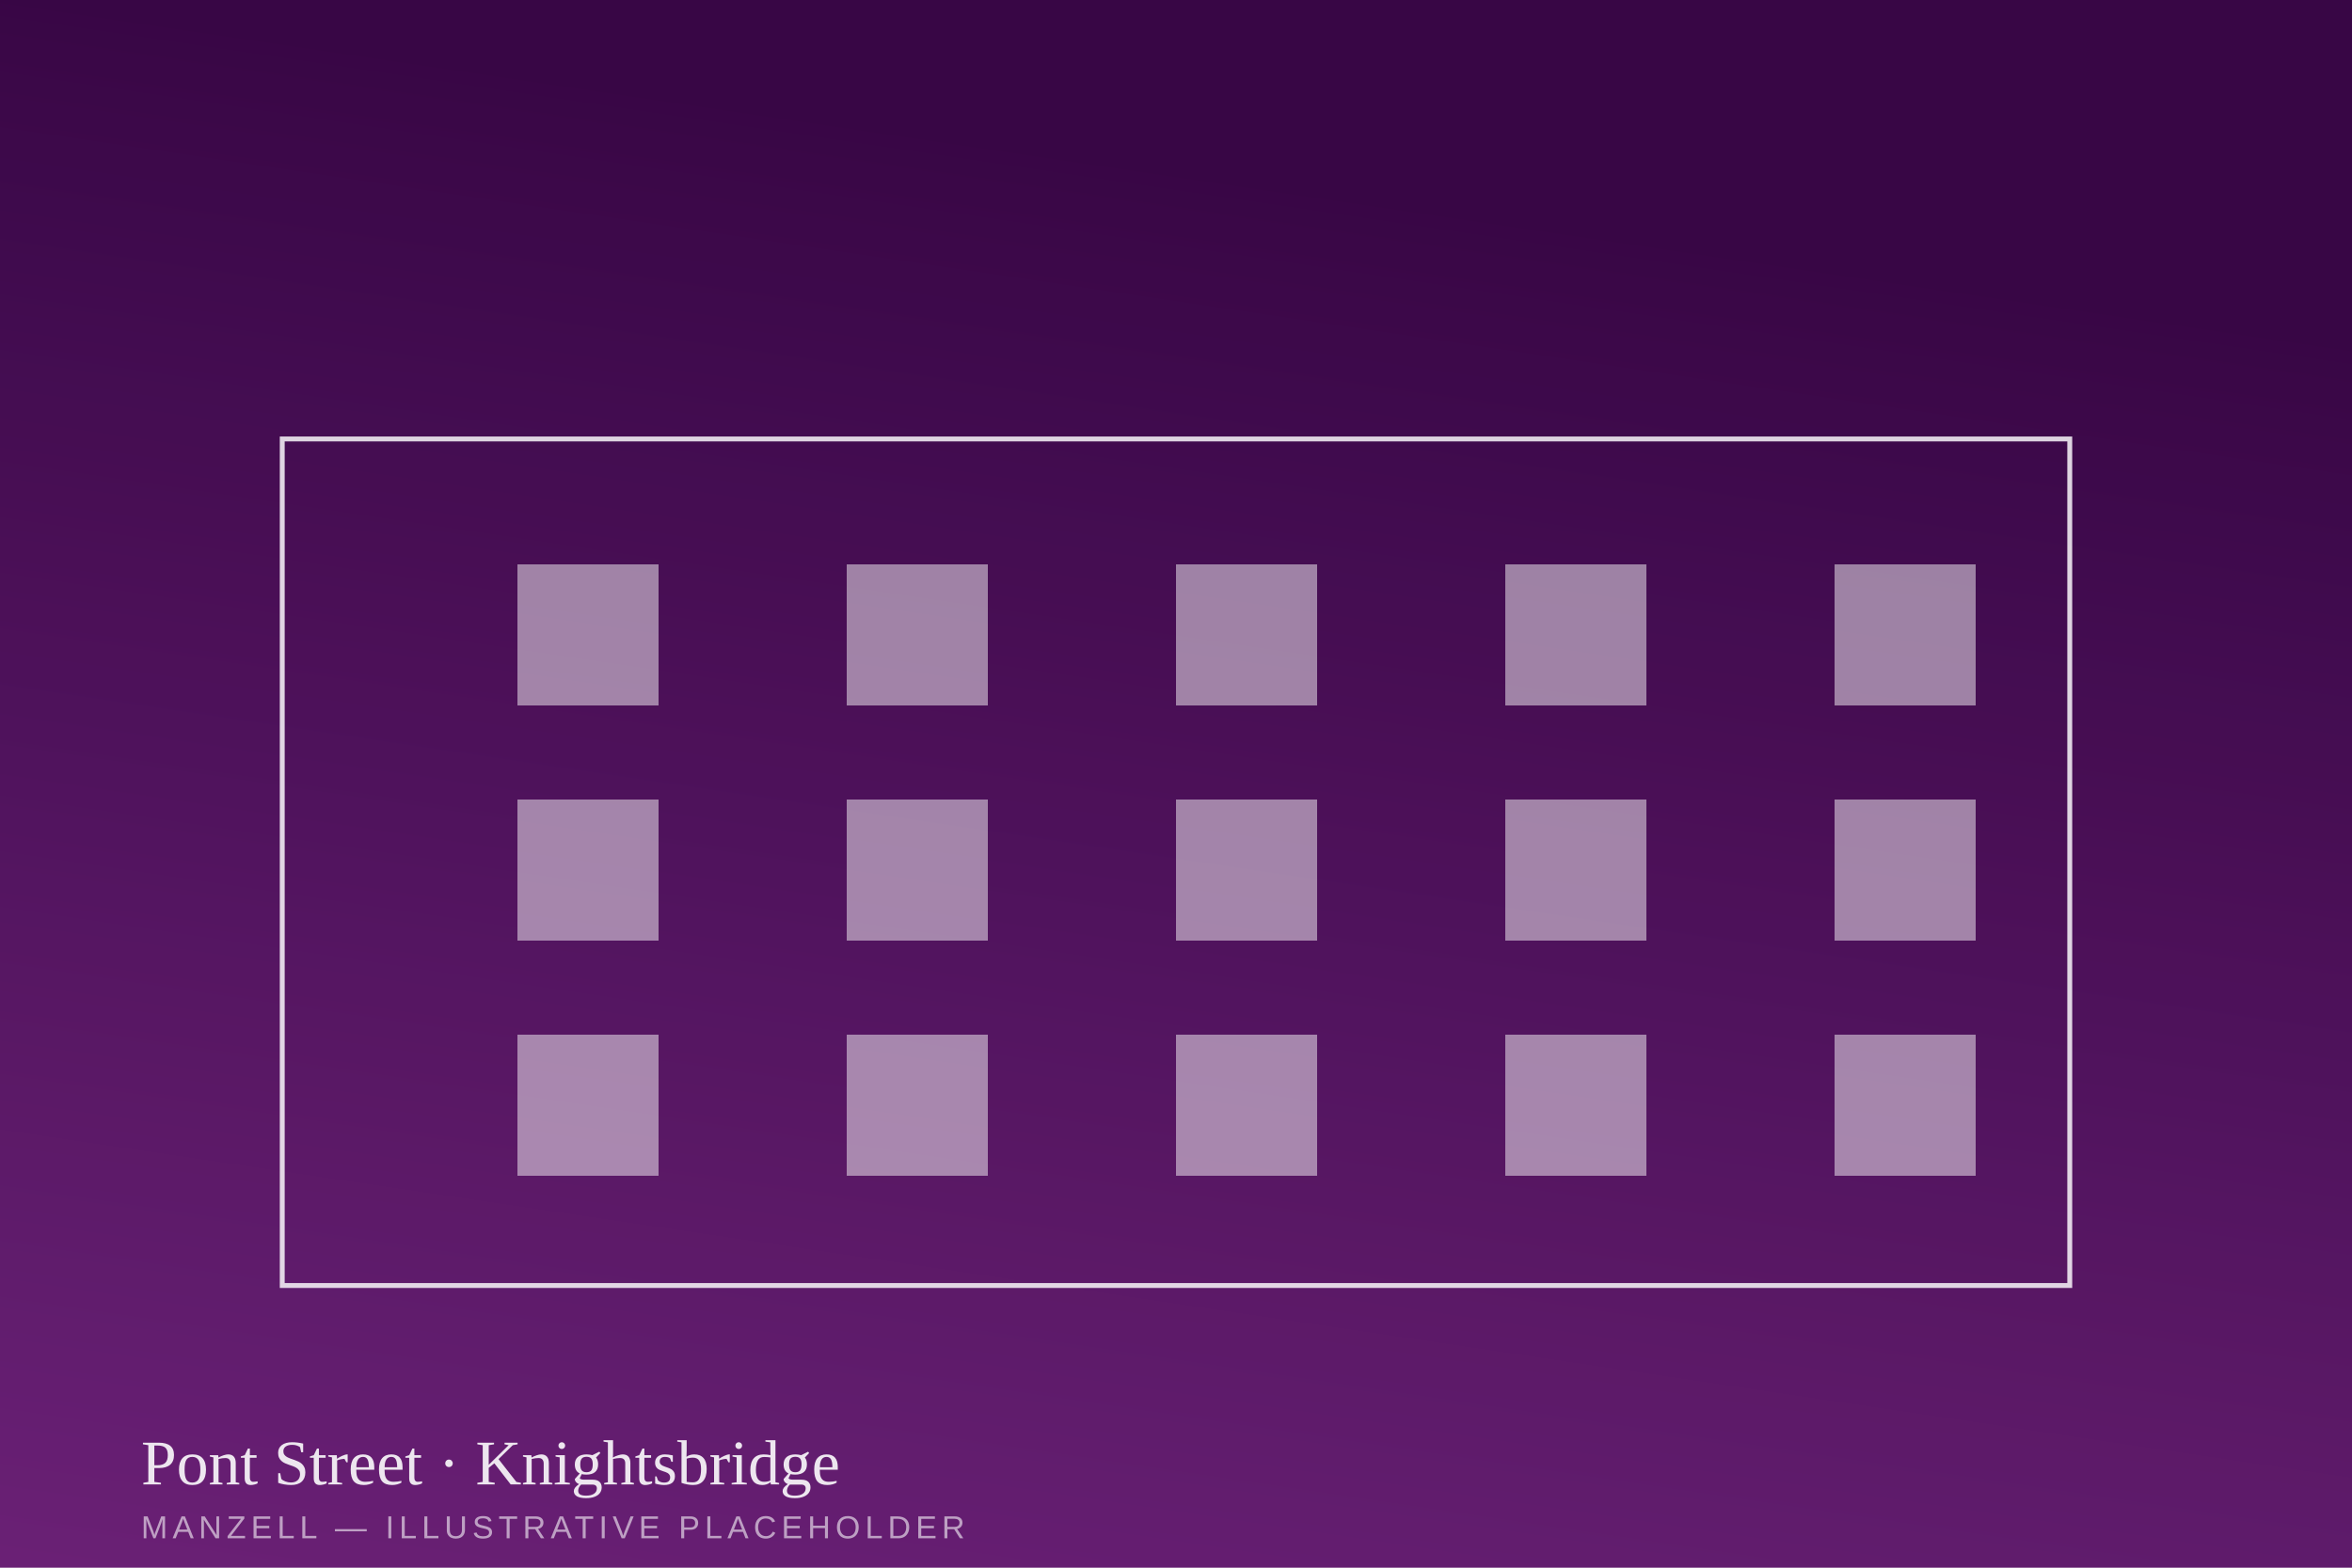
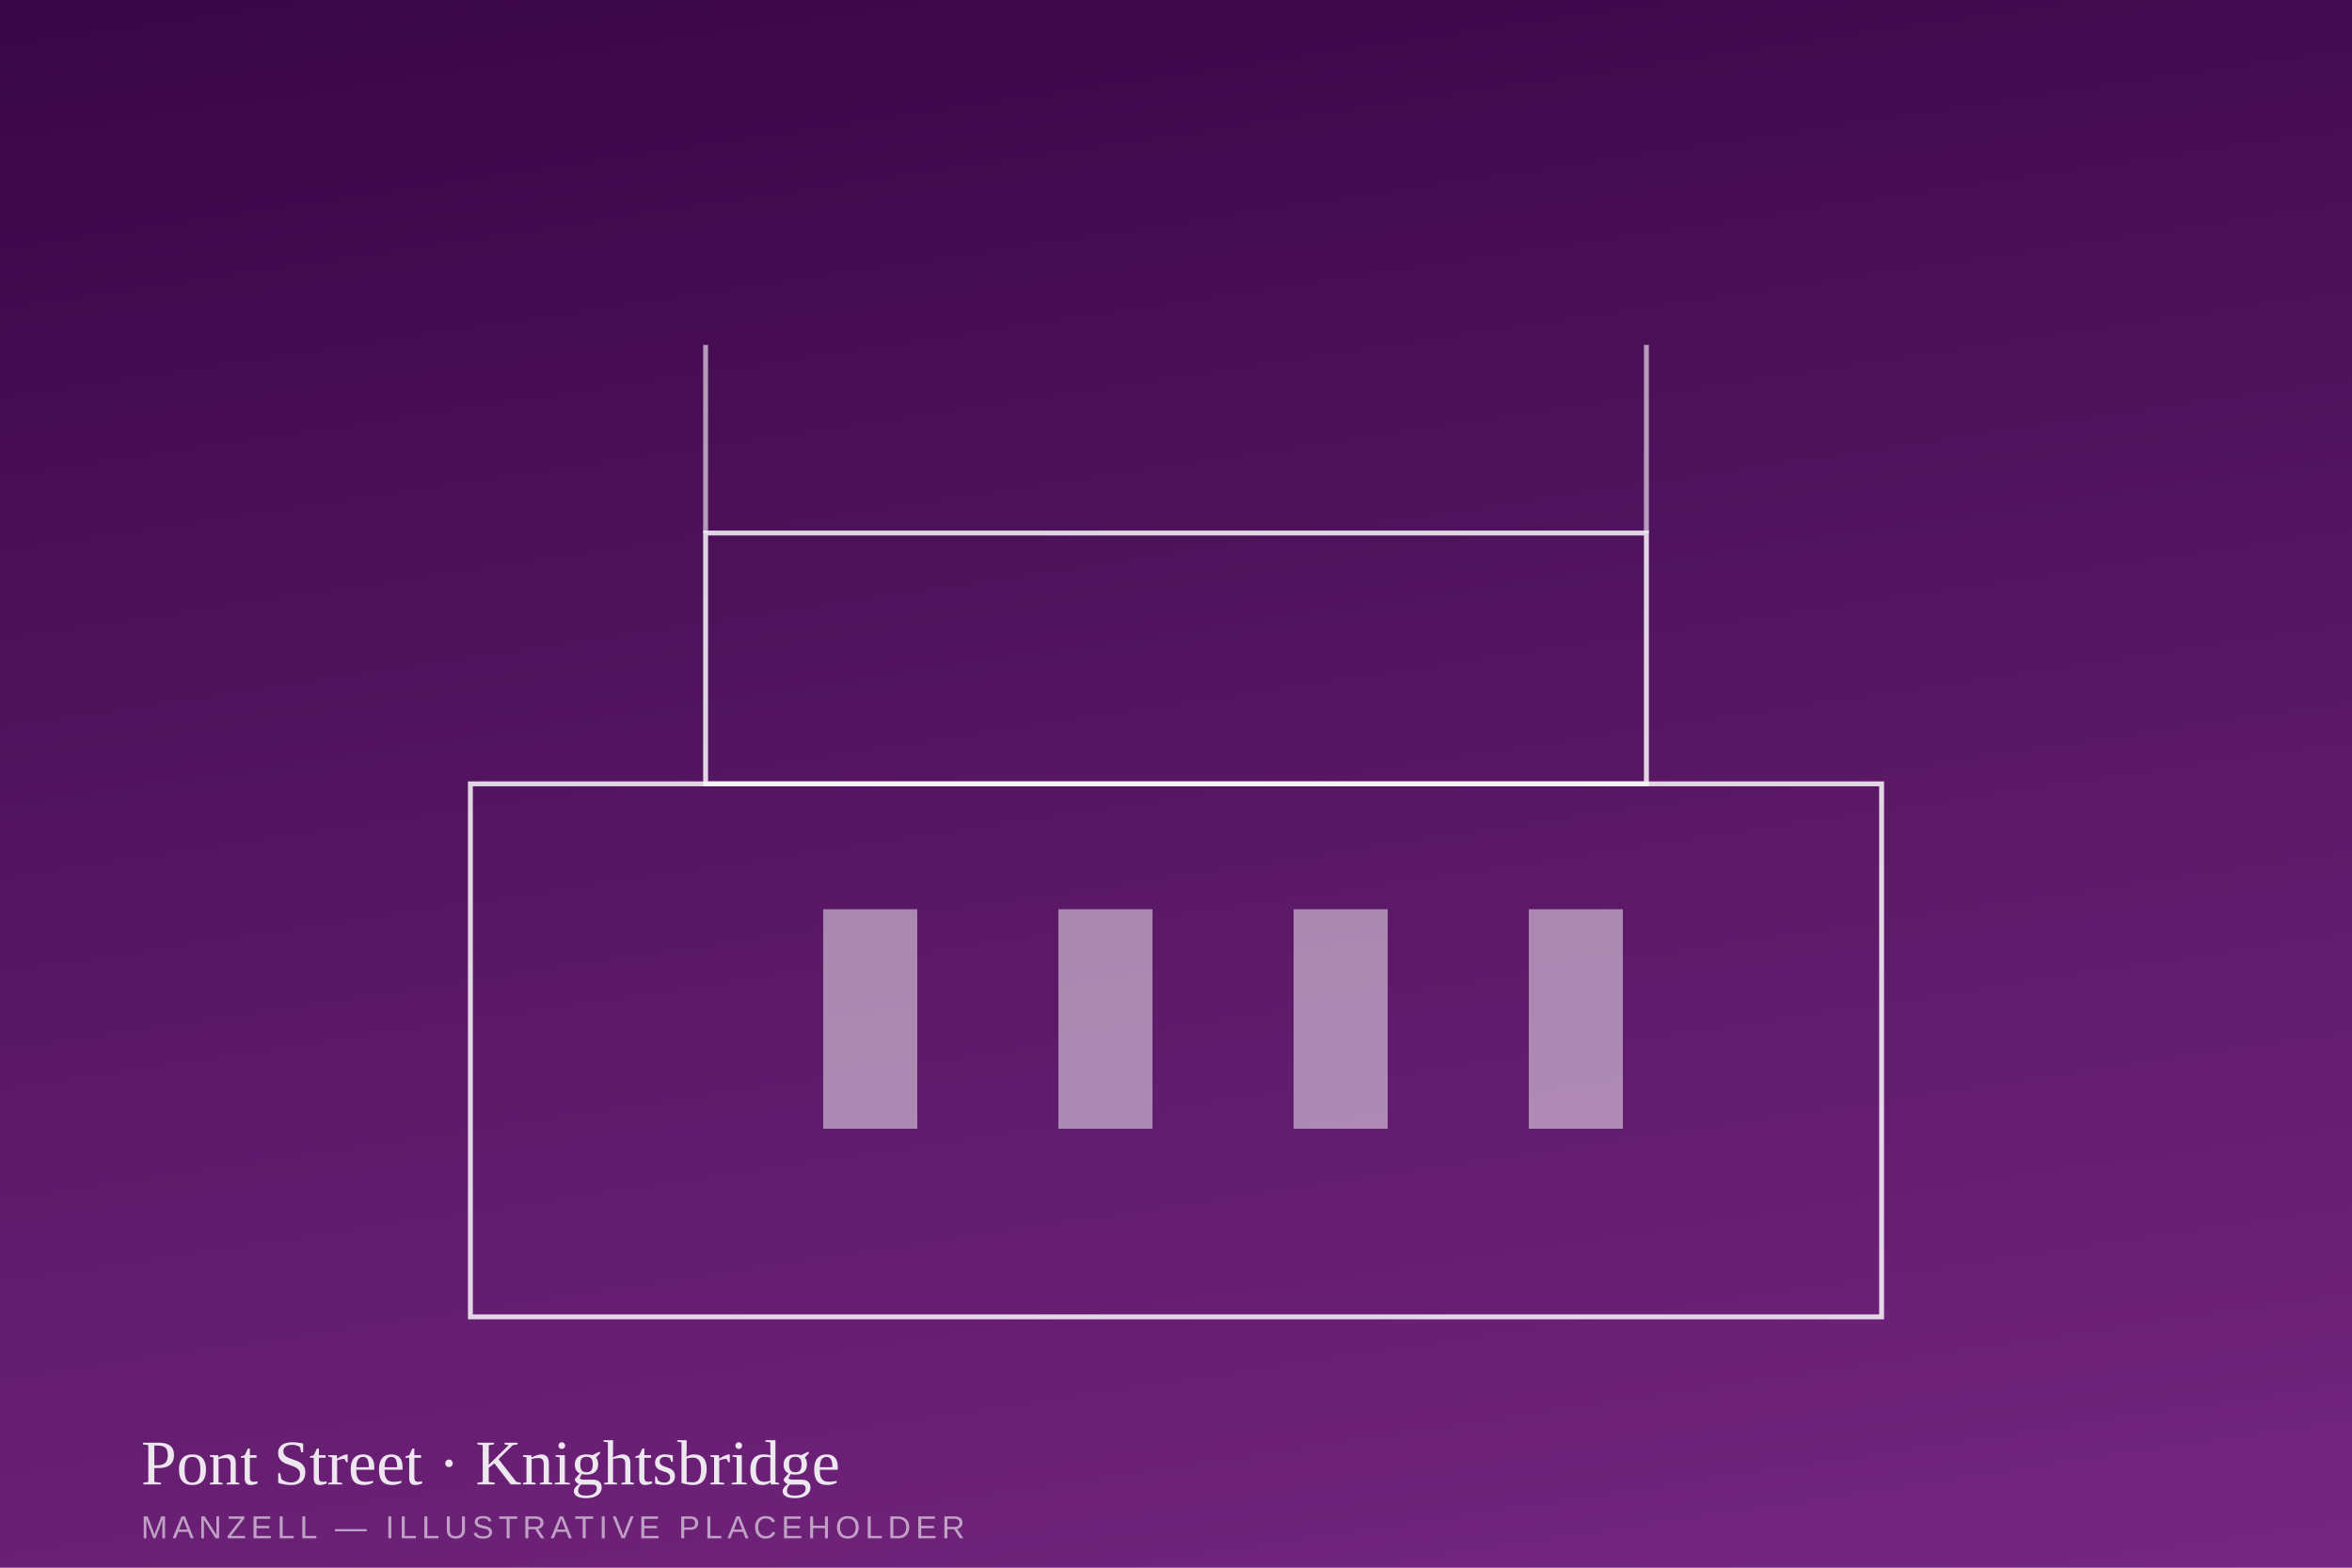
<svg xmlns="http://www.w3.org/2000/svg" width="960" height="640" viewBox="0 0 960 640" role="img" aria-label="Pont Street · Knightsbridge">
  <defs>
-     <linearGradient id="g201" x1="0%" y1="0%" x2="100%" y2="100%" gradientTransform="rotate(57)">
+     <linearGradient id="g209" x1="0%" y1="0%" x2="100%" y2="100%" gradientTransform="rotate(33)">
      <stop offset="0%" stop-color="#36013f" />
      <stop offset="100%" stop-color="#832a89" />
    </linearGradient>
  </defs>
-   <rect width="960" height="640" fill="url(#g201)" />
+   <rect width="960" height="640" fill="url(#g209)" />
  <rect x="0" y="0" width="960" height="640" fill="#514ea2" opacity="0.06" />
-   <rect x="115.2" y="179.2" width="729.6" height="345.6" fill="none" stroke="#f9f7fa" stroke-width="2" opacity="0.85" />
-   <rect x="211.2" y="230.4" width="57.6" height="57.6" fill="#f9f7fa" opacity="0.5" />
-   <rect x="345.6" y="230.4" width="57.6" height="57.6" fill="#f9f7fa" opacity="0.5" />
-   <rect x="480" y="230.4" width="57.6" height="57.6" fill="#f9f7fa" opacity="0.5" />
-   <rect x="614.4" y="230.4" width="57.6" height="57.6" fill="#f9f7fa" opacity="0.5" />
-   <rect x="748.8" y="230.4" width="57.6" height="57.6" fill="#f9f7fa" opacity="0.5" />
-   <rect x="211.2" y="326.4" width="57.6" height="57.6" fill="#f9f7fa" opacity="0.5" />
-   <rect x="345.6" y="326.4" width="57.6" height="57.6" fill="#f9f7fa" opacity="0.5" />
-   <rect x="480" y="326.4" width="57.6" height="57.6" fill="#f9f7fa" opacity="0.5" />
-   <rect x="614.4" y="326.4" width="57.6" height="57.6" fill="#f9f7fa" opacity="0.5" />
-   <rect x="748.8" y="326.4" width="57.6" height="57.6" fill="#f9f7fa" opacity="0.5" />
-   <rect x="211.2" y="422.4" width="57.6" height="57.6" fill="#f9f7fa" opacity="0.5" />
-   <rect x="345.6" y="422.4" width="57.6" height="57.6" fill="#f9f7fa" opacity="0.5" />
-   <rect x="480" y="422.4" width="57.6" height="57.6" fill="#f9f7fa" opacity="0.5" />
-   <rect x="614.4" y="422.4" width="57.6" height="57.6" fill="#f9f7fa" opacity="0.5" />
-   <rect x="748.8" y="422.4" width="57.6" height="57.6" fill="#f9f7fa" opacity="0.5" />
+   <rect x="192" y="320" width="576" height="217.6" fill="none" stroke="#f9f7fa" stroke-width="2" opacity="0.85" />
+   <rect x="288" y="217.6" width="384" height="102.4" fill="none" stroke="#f9f7fa" stroke-width="2" opacity="0.85" />
+   <line x1="288" y1="217.6" x2="288" y2="140.8" stroke="#f9f7fa" stroke-width="2" opacity="0.6" />
+   <line x1="672" y1="217.6" x2="672" y2="140.8" stroke="#f9f7fa" stroke-width="2" opacity="0.6" />
+   <rect x="336" y="371.2" width="38.4" height="89.6" fill="#f9f7fa" opacity="0.5" />
+   <rect x="432" y="371.2" width="38.4" height="89.6" fill="#f9f7fa" opacity="0.5" />
+   <rect x="528" y="371.2" width="38.4" height="89.6" fill="#f9f7fa" opacity="0.5" />
+   <rect x="624" y="371.2" width="38.4" height="89.6" fill="#f9f7fa" opacity="0.5" />
  <text x="57.6" y="606" font-family="Georgia, 'Times New Roman', serif" font-size="26" fill="#f9f7fa" opacity="0.92">Pont Street · Knightsbridge</text>
  <text x="57.6" y="628" font-family="Arial, sans-serif" font-size="13" letter-spacing="2" fill="#f9f7fa" opacity="0.6">MANZELL — ILLUSTRATIVE PLACEHOLDER</text>
</svg>
